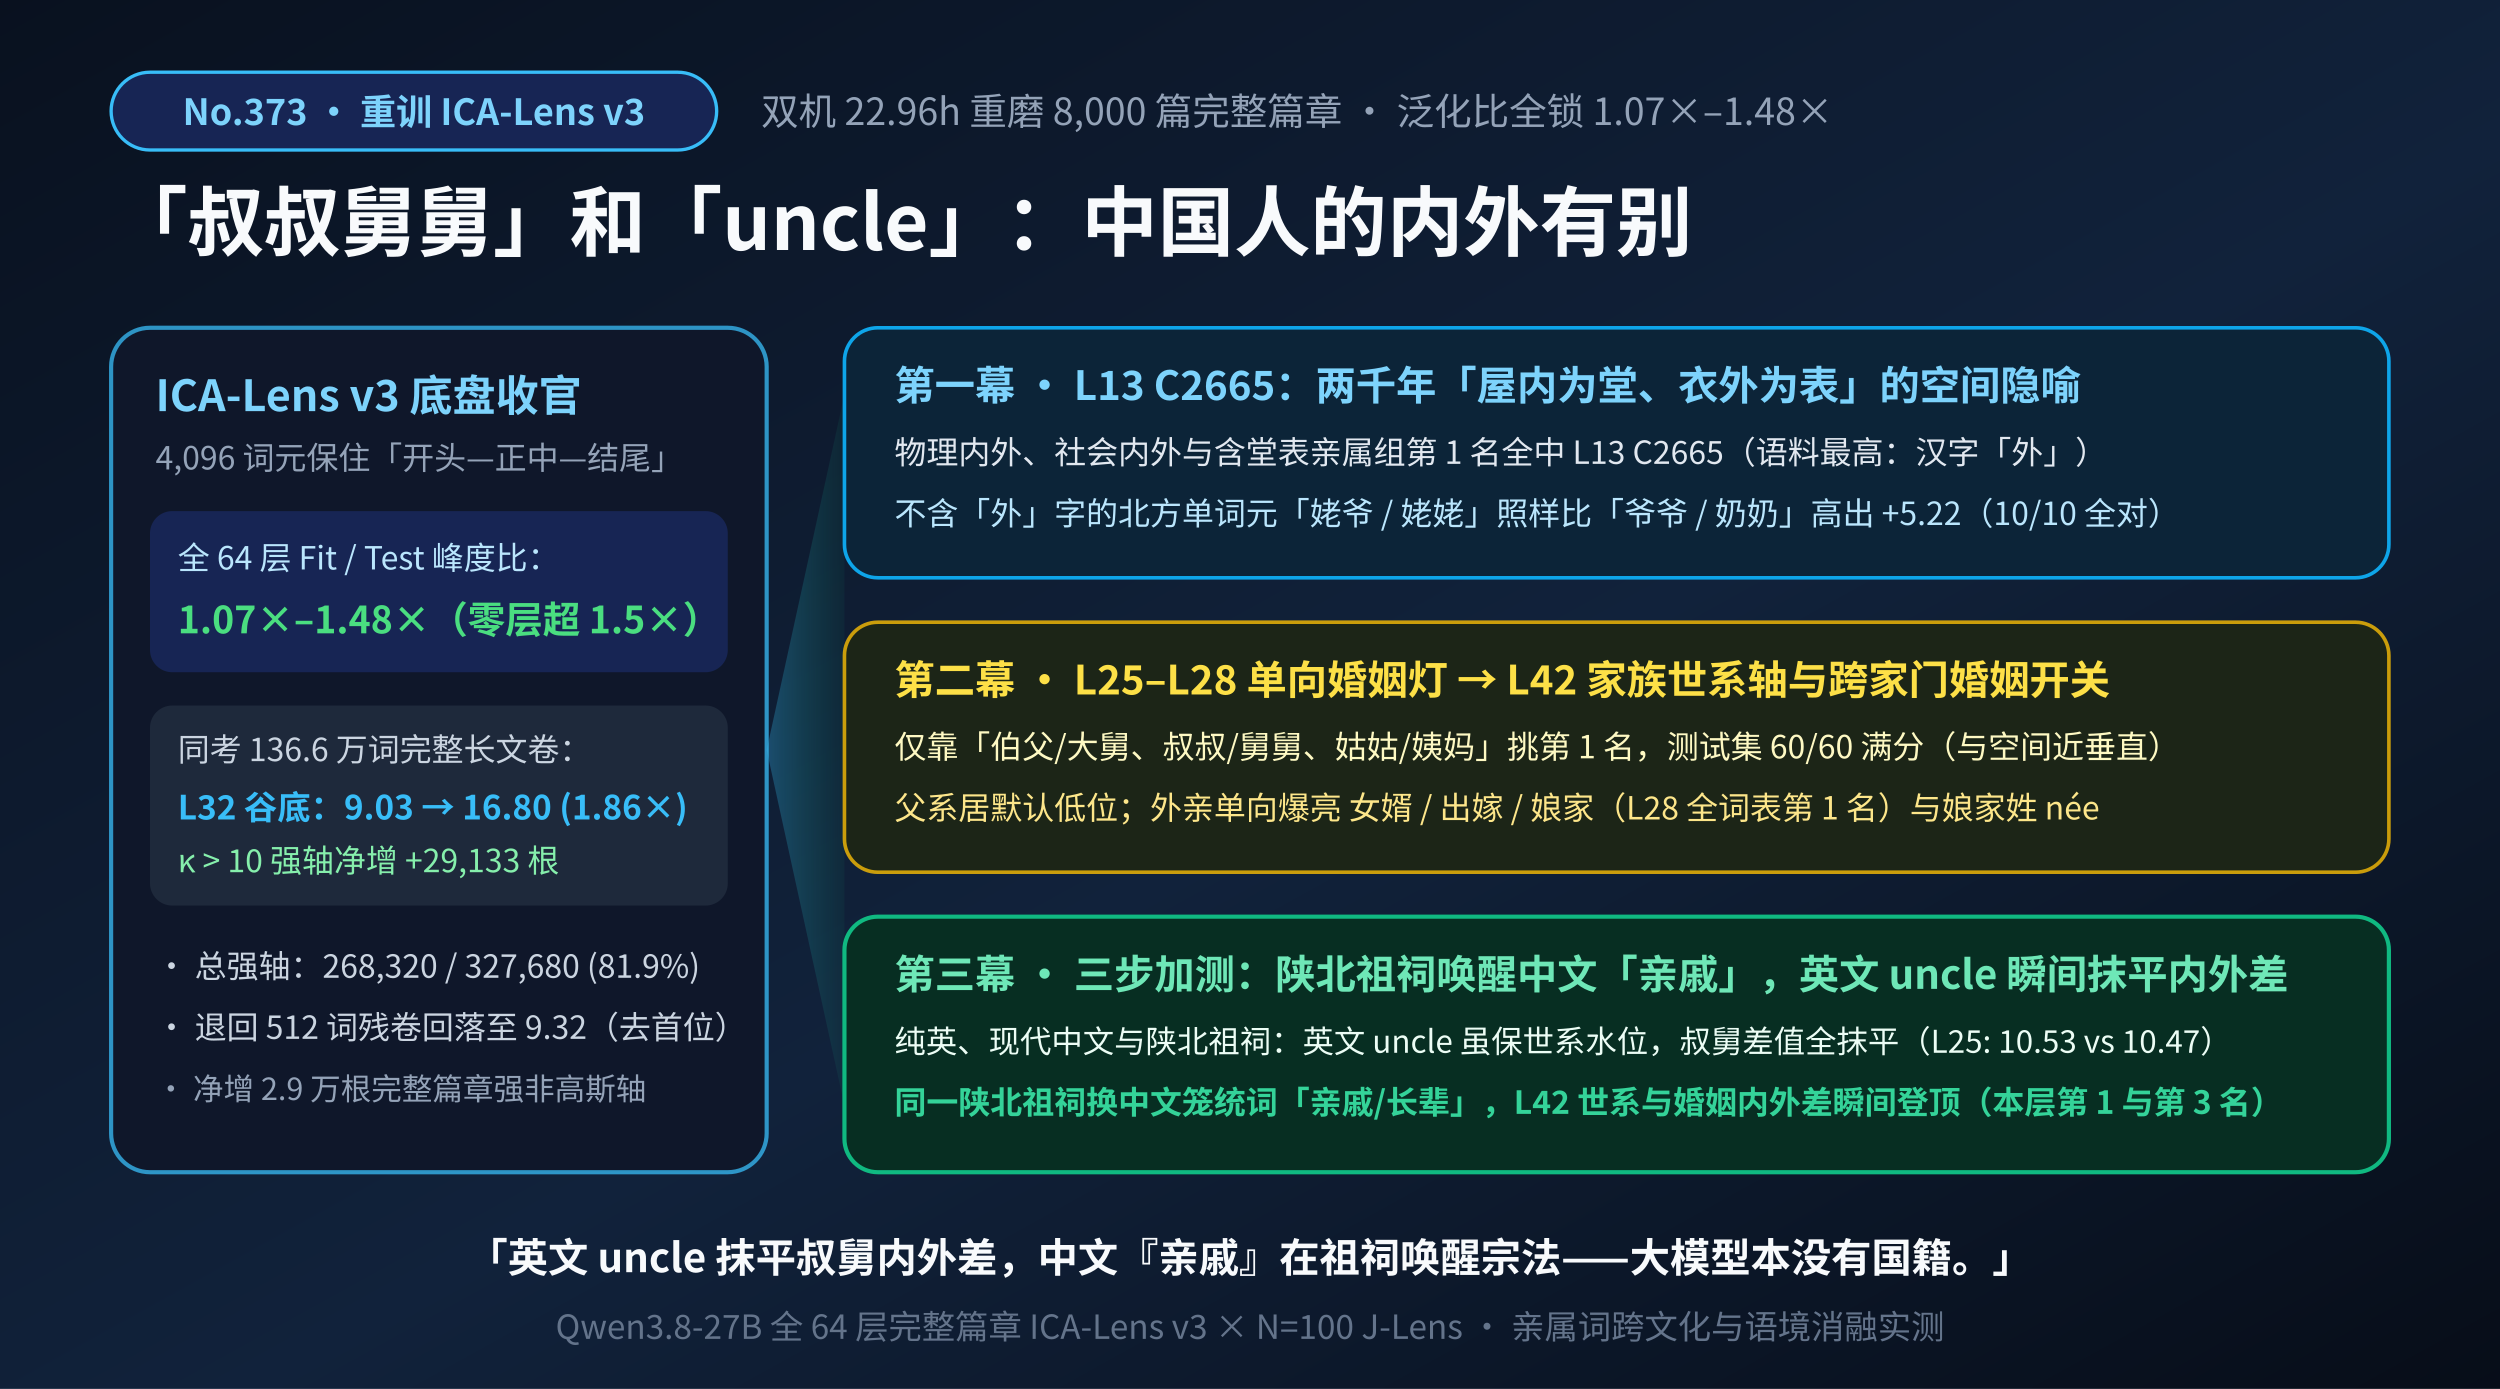
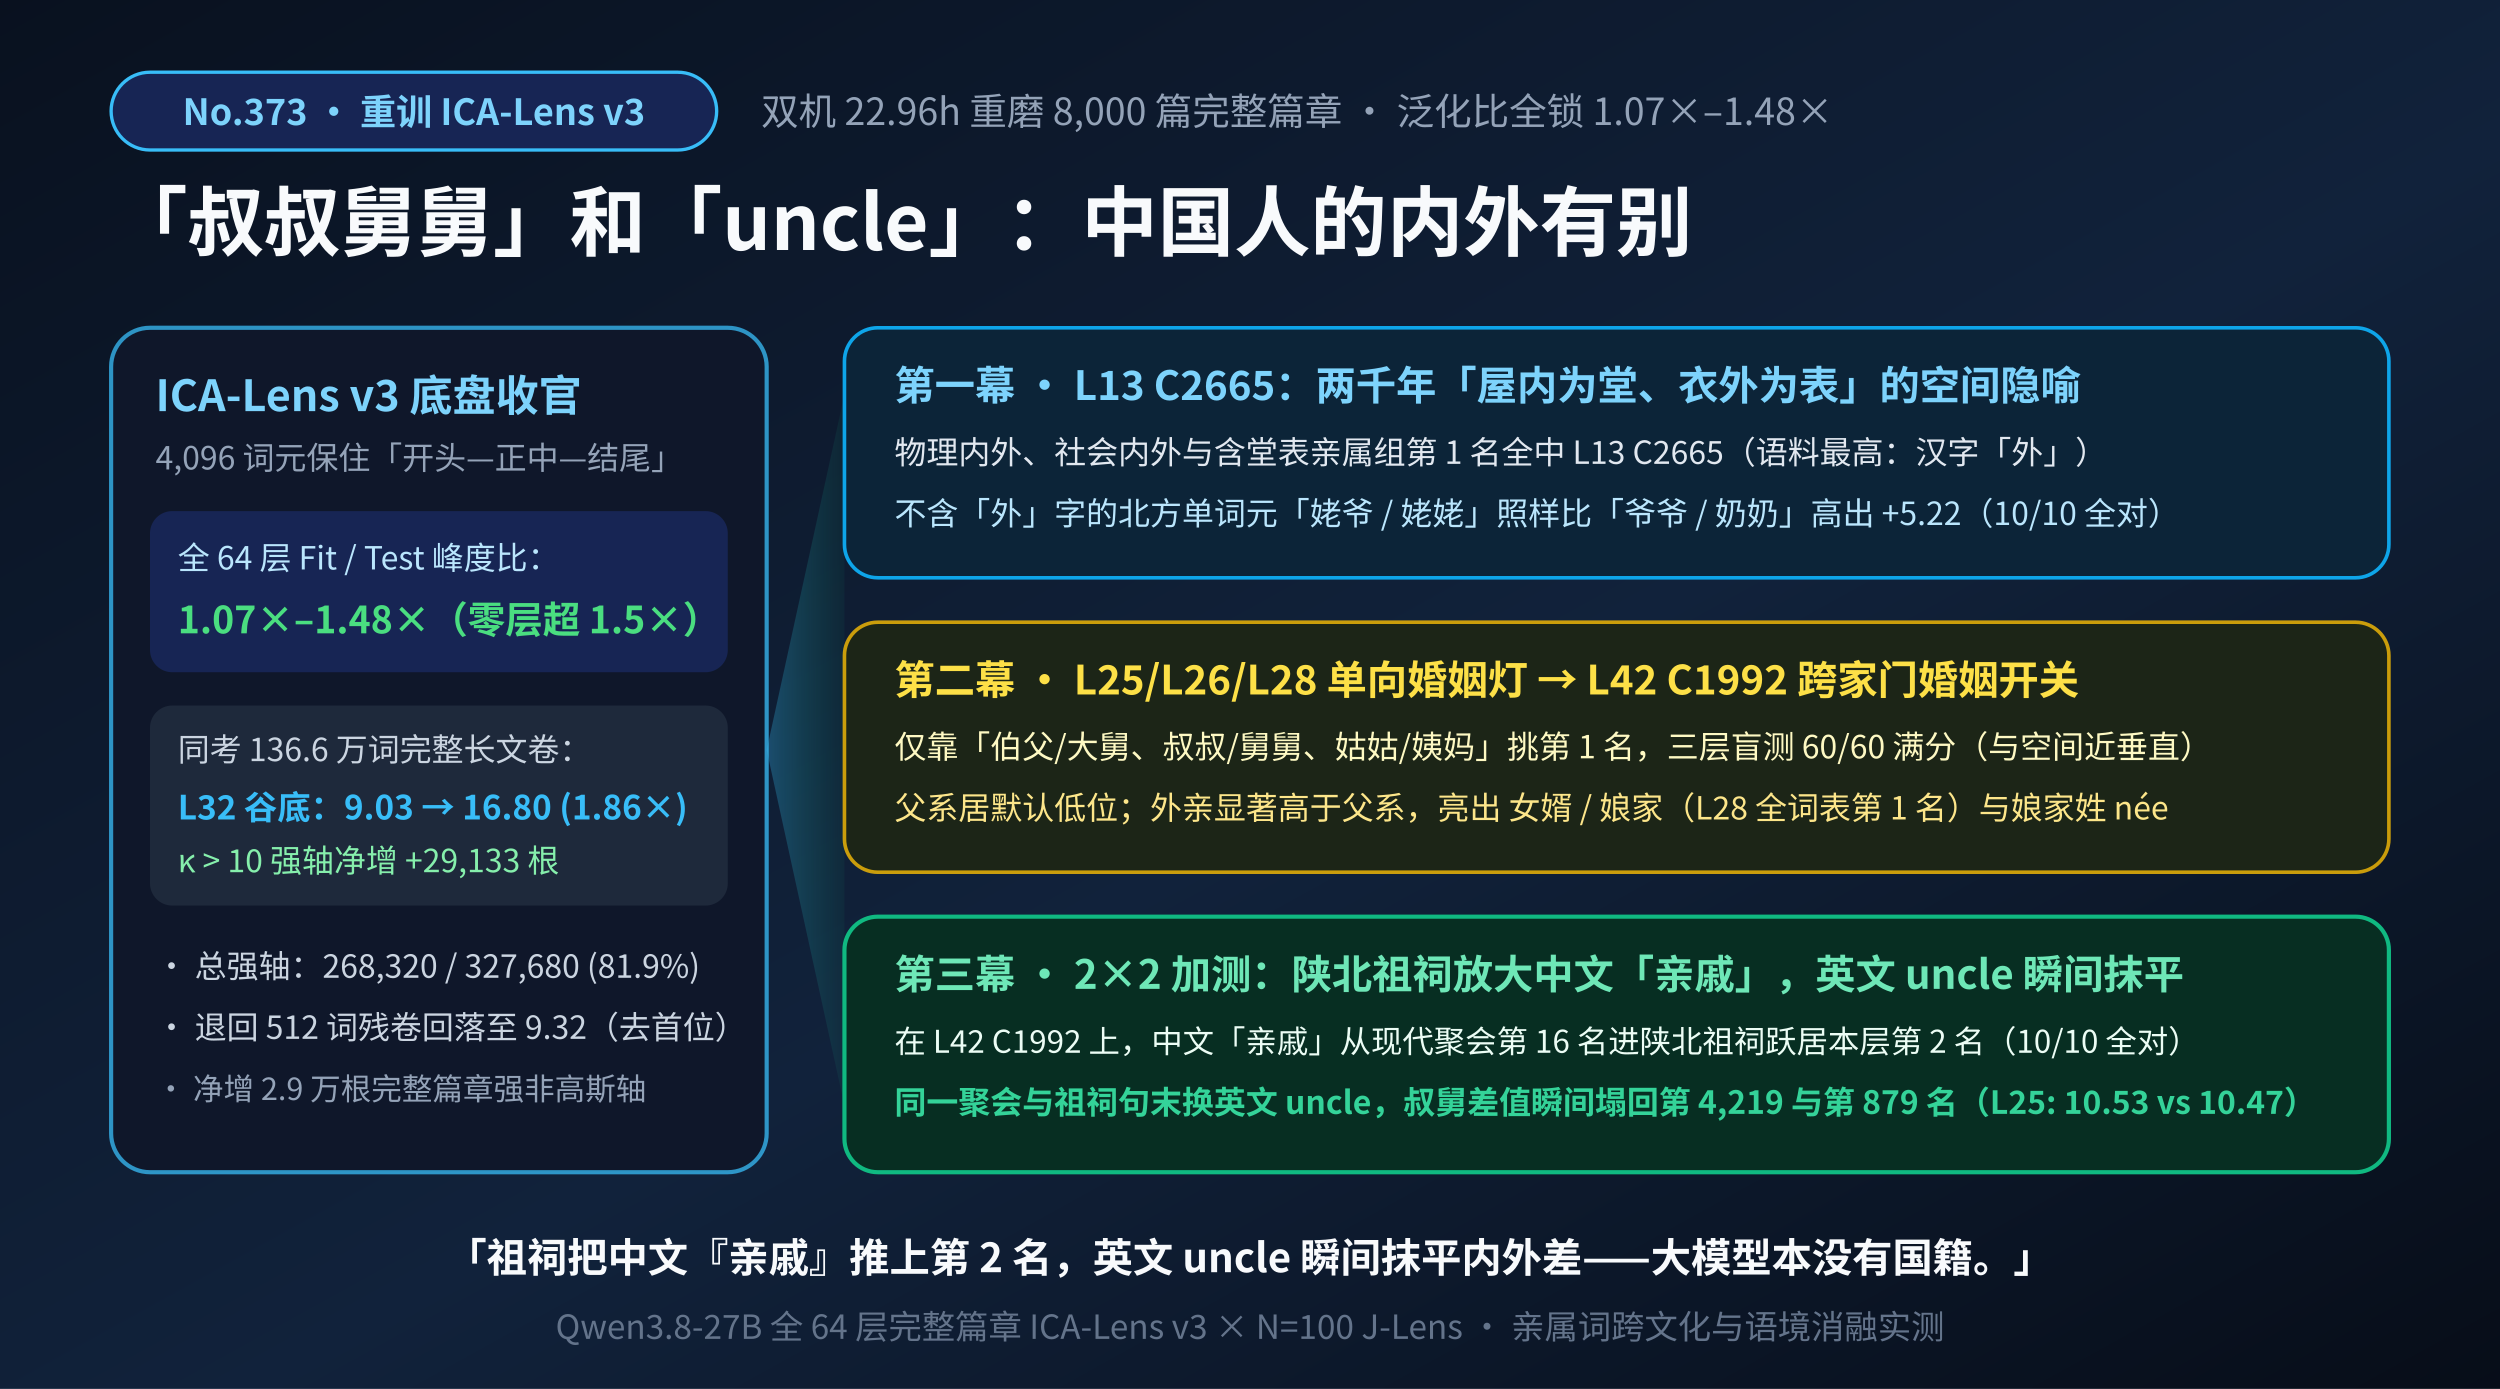
<svg xmlns="http://www.w3.org/2000/svg" viewBox="0 0 900 500" width="900" height="500" font-family="'WenQuanYi Micro Hei','Noto Sans CJK SC',sans-serif">
  <defs>
    <linearGradient id="bg373" x1="0" y1="0" x2="1" y2="1">
      <stop offset="0" stop-color="#09111f" />
      <stop offset="0.55" stop-color="#11223b" />
      <stop offset="1" stop-color="#070d18" />
    </linearGradient>
    <linearGradient id="beam373" x1="0" y1="0" x2="1" y2="0">
      <stop offset="0" stop-color="#38bdf8" stop-opacity="0.30" />
      <stop offset="1" stop-color="#10b981" stop-opacity="0.06" />
    </linearGradient>
  </defs>
  <rect width="900" height="500" fill="url(#bg373)" />
  <rect x="40" y="26" width="218" height="28" rx="14" fill="#172554" stroke="#38bdf8" stroke-width="1.2" />
  <text x="149" y="45" text-anchor="middle" font-size="13" font-weight="bold" fill="#7dd3fc">No.373 · 重训 ICA-Lens v3</text>
  <text x="274" y="45" font-size="13.5" fill="#94a3b8">双机 22.96h 重磨 8,000 篇完整篇章 · 泛化比全锁 1.07×–1.48×</text>
  <text x="40" y="90" font-size="27.5" font-weight="bold" fill="#f8fafc">「叔叔舅舅」和「uncle」：中国人的内外有别</text>
  <rect x="40" y="118" width="236" height="304" rx="14" fill="#0f172a" stroke="#38bdf8" stroke-width="1.5" stroke-opacity="0.75" />
  <text x="56" y="148" font-size="15.5" font-weight="bold" fill="#7dd3fc">ICA-Lens v3 底盘收官</text>
  <text x="56" y="169" font-size="11.5" fill="#94a3b8">4,096 词元保住「开头—正中—结尾」</text>
  <rect x="54" y="184" width="208" height="58" rx="8" fill="#172554" />
  <text x="64" y="205" font-size="11.5" fill="#bae6fd">全 64 层 Fit / Test 峰度比：</text>
  <text x="64" y="228" font-size="13.5" font-weight="bold" fill="#4ade80">1.07×–1.48×（零层超 1.5×）</text>
  <rect x="54" y="254" width="208" height="72" rx="8" fill="#1e293b" />
  <text x="64" y="274" font-size="11.5" fill="#cbd5e1">同考 136.6 万词完整长文卷：</text>
  <text x="64" y="295" font-size="12" font-weight="bold" fill="#38bdf8">L32 谷底：9.03 → 16.80 (1.86×)</text>
  <text x="64" y="314" font-size="11.5" fill="#86efac">κ &gt; 10 强轴净增 +29,133 根</text>
  <text x="56" y="352" font-size="11.5" fill="#cbd5e1">• 总强轴：268,320 / 327,680 (81.9%)</text>
  <text x="56" y="374" font-size="11.5" fill="#cbd5e1">• 退回 512 词残卷回落至 9.32（去首位）</text>
  <text x="56" y="396" font-size="11" fill="#94a3b8">• 净增 2.9 万根完整篇章强非高斯轴</text>
  <polygon points="276,270 304,142 304,398" fill="url(#beam373)" />
  <rect x="304" y="118" width="556" height="90" rx="12" fill="#0c2438" stroke="#0ea5e9" stroke-width="1.3" />
  <text x="322" y="144" font-size="14.5" font-weight="bold" fill="#7dd3fc">第一幕 · L13 C2665：两千年「屋内为堂、衣外为表」的空间隐喻</text>
  <text x="322" y="167" font-size="11.5" fill="#e2e8f0">物理内外、社会内外与含堂表亲属组第 1 名全中 L13 C2665（语料最高：汉字「外」）</text>
  <text x="322" y="189" font-size="11.5" fill="#bae6fd">不含「外」字的北方单词元「姥爷 / 姥姥」照样比「爷爷 / 奶奶」高出 +5.22（10/10 全对）</text>
  <rect x="304" y="224" width="556" height="90" rx="12" fill="#1c2517" stroke="#eab308" stroke-width="1.3" stroke-opacity="0.85" />
-   <text x="322" y="250" font-size="14.5" font-weight="bold" fill="#fde047">第二幕 · L25–L28 单向婚姻灯 → L42 家族世系轴与跨家门婚姻开关</text>
-   <text x="322" y="273" font-size="11.5" fill="#fef9c3">仅靠「伯父/大舅、叔叔/舅舅、姑姑/姨妈」挑第 1 名，测试集 60/60 满分（与空间近垂直）</text>
-   <text x="322" y="295" font-size="11.5" fill="#fde68a">父系居默认低位；外亲单向爆亮 女婿 / 出嫁 / 娘家（L28 全词表第 1 名）与娘家姓 née</text>
+   <text x="322" y="250" font-size="14.5" font-weight="bold" fill="#fde047">第二幕 · L25/L26/L28 单向婚姻灯 → L42 C1992 跨家门婚姻开关</text>
+   <text x="322" y="273" font-size="11.5" fill="#fef9c3">仅靠「伯父/大舅、叔叔/舅舅、姑姑/姨妈」挑第 1 名，三层盲测 60/60 满分（与空间近垂直）</text>
+   <text x="322" y="295" font-size="11.5" fill="#fde68a">父系居默认低位；外亲显著高于父系，亮出 女婿 / 娘家（L28 全词表第 1 名）与娘家姓 née</text>
  <rect x="304" y="330" width="556" height="92" rx="12" fill="#072e22" stroke="#10b981" stroke-width="1.5" />
-   <text x="322" y="356" font-size="14.5" font-weight="bold" fill="#6ee7b7">第三幕 · 三步加测：陕北祖祠唤醒中文「亲戚」，英文 uncle 瞬间抹平内外差</text>
-   <text x="322" y="379" font-size="11.3" fill="#ecfdf5">纯英、现代中文与陕北祖祠：英文 uncle 虽保世系水位，叔舅差值全抹平（L25: 10.53 vs 10.47）</text>
-   <text x="322" y="401" font-size="11.5" font-weight="bold" fill="#34d399">同一陕北祖祠换中文笼统词「亲戚/长辈」，L42 世系与婚姻内外差瞬间登顶（本层第 1 与第 3 名）</text>
-   <text x="450" y="458" text-anchor="middle" font-size="14.5" font-weight="bold" fill="#f8fafc">「英文 uncle 抹平叔舅内外差，中文『亲戚』在祖祠唤醒宗法——大模型本没有国籍。」</text>
+   <text x="322" y="356" font-size="14.5" font-weight="bold" fill="#6ee7b7">第三幕 · 2×2 加测：陕北祖祠放大中文「亲戚」，英文 uncle 瞬间抹平</text>
+   <text x="322" y="379" font-size="11.3" fill="#ecfdf5">在 L42 C1992 上，中文「亲戚」从现代聚会第 16 名进陕北祖祠跃居本层第 2 名（10/10 全对）</text>
+   <text x="322" y="401" font-size="11.5" font-weight="bold" fill="#34d399">同一聚会与祖祠句末换英文 uncle，叔舅差值瞬间塌回第 4,219 与第 879 名（L25: 10.53 vs 10.47）</text>
+   <text x="450" y="458" text-anchor="middle" font-size="14.5" font-weight="bold" fill="#f8fafc">「祖祠把中文『亲戚』推上第 2 名，英文 uncle 瞬间抹平内外差——大模型本没有国籍。」</text>
  <text x="450" y="482" text-anchor="middle" font-size="12" fill="#64748b">Qwen3.8-27B 全 64 层完整篇章 ICA-Lens v3 × N=100 J-Lens · 亲属词跨文化与语境消融实测</text>
</svg>
